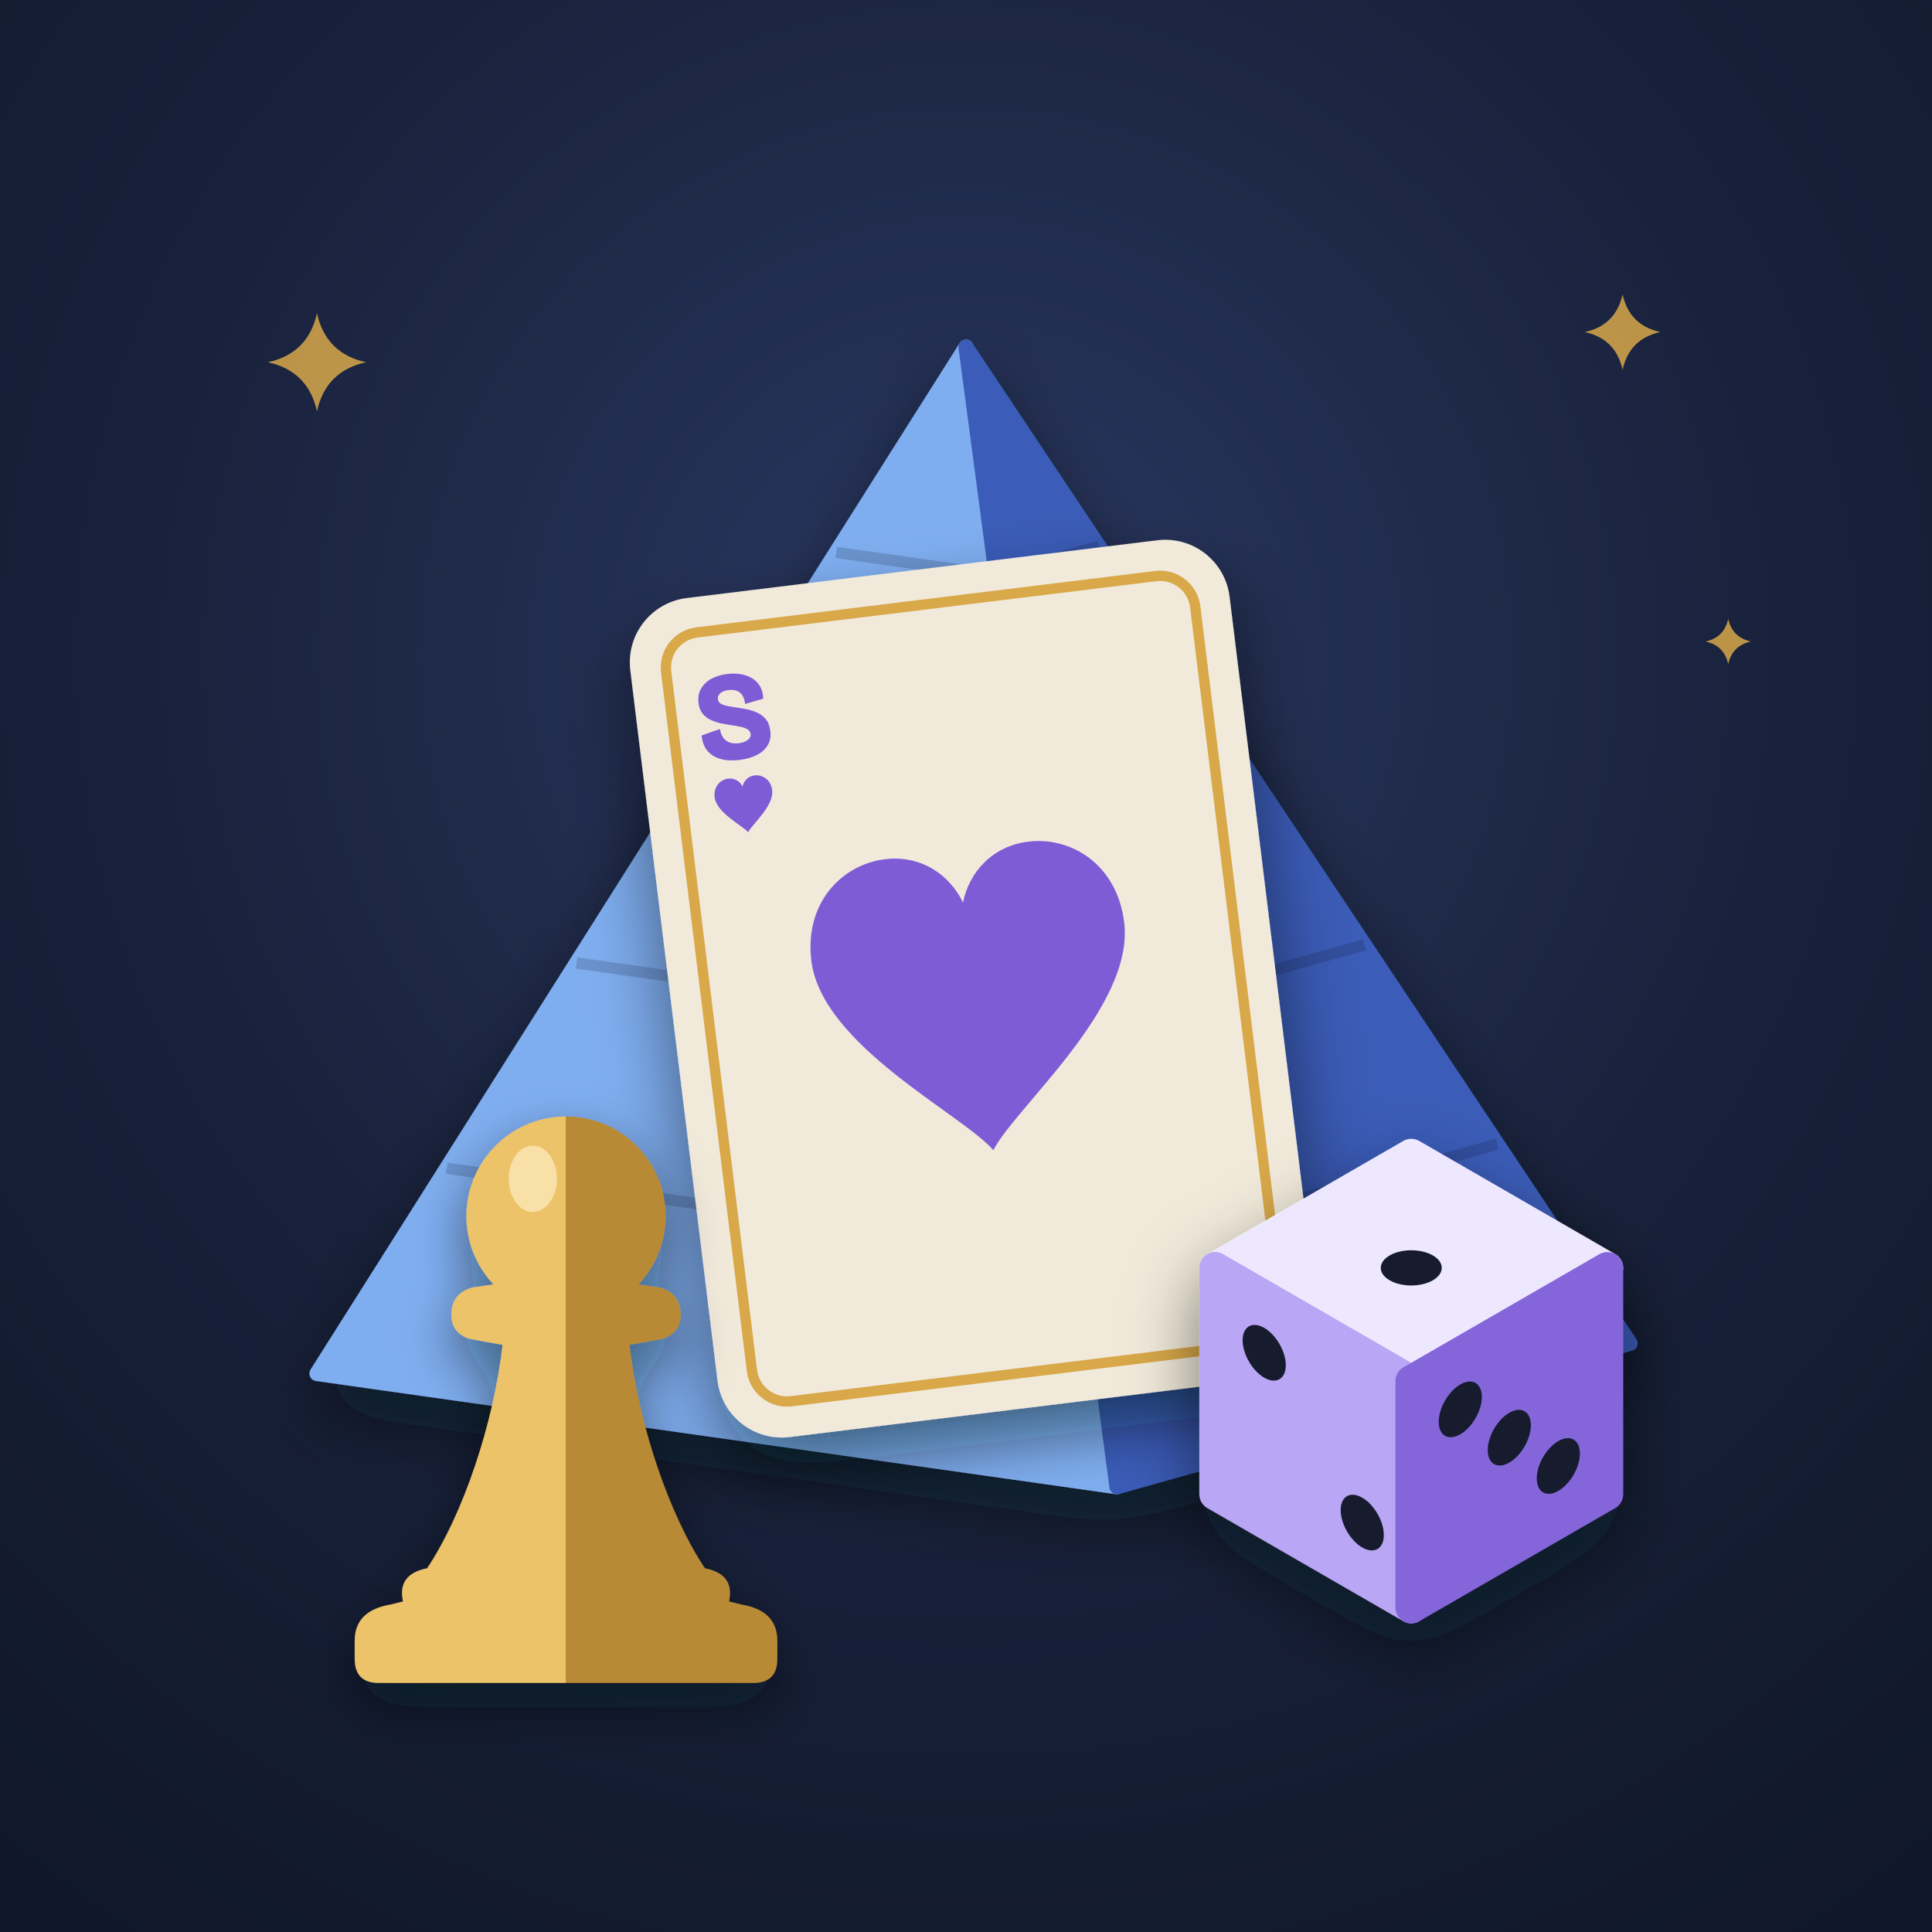
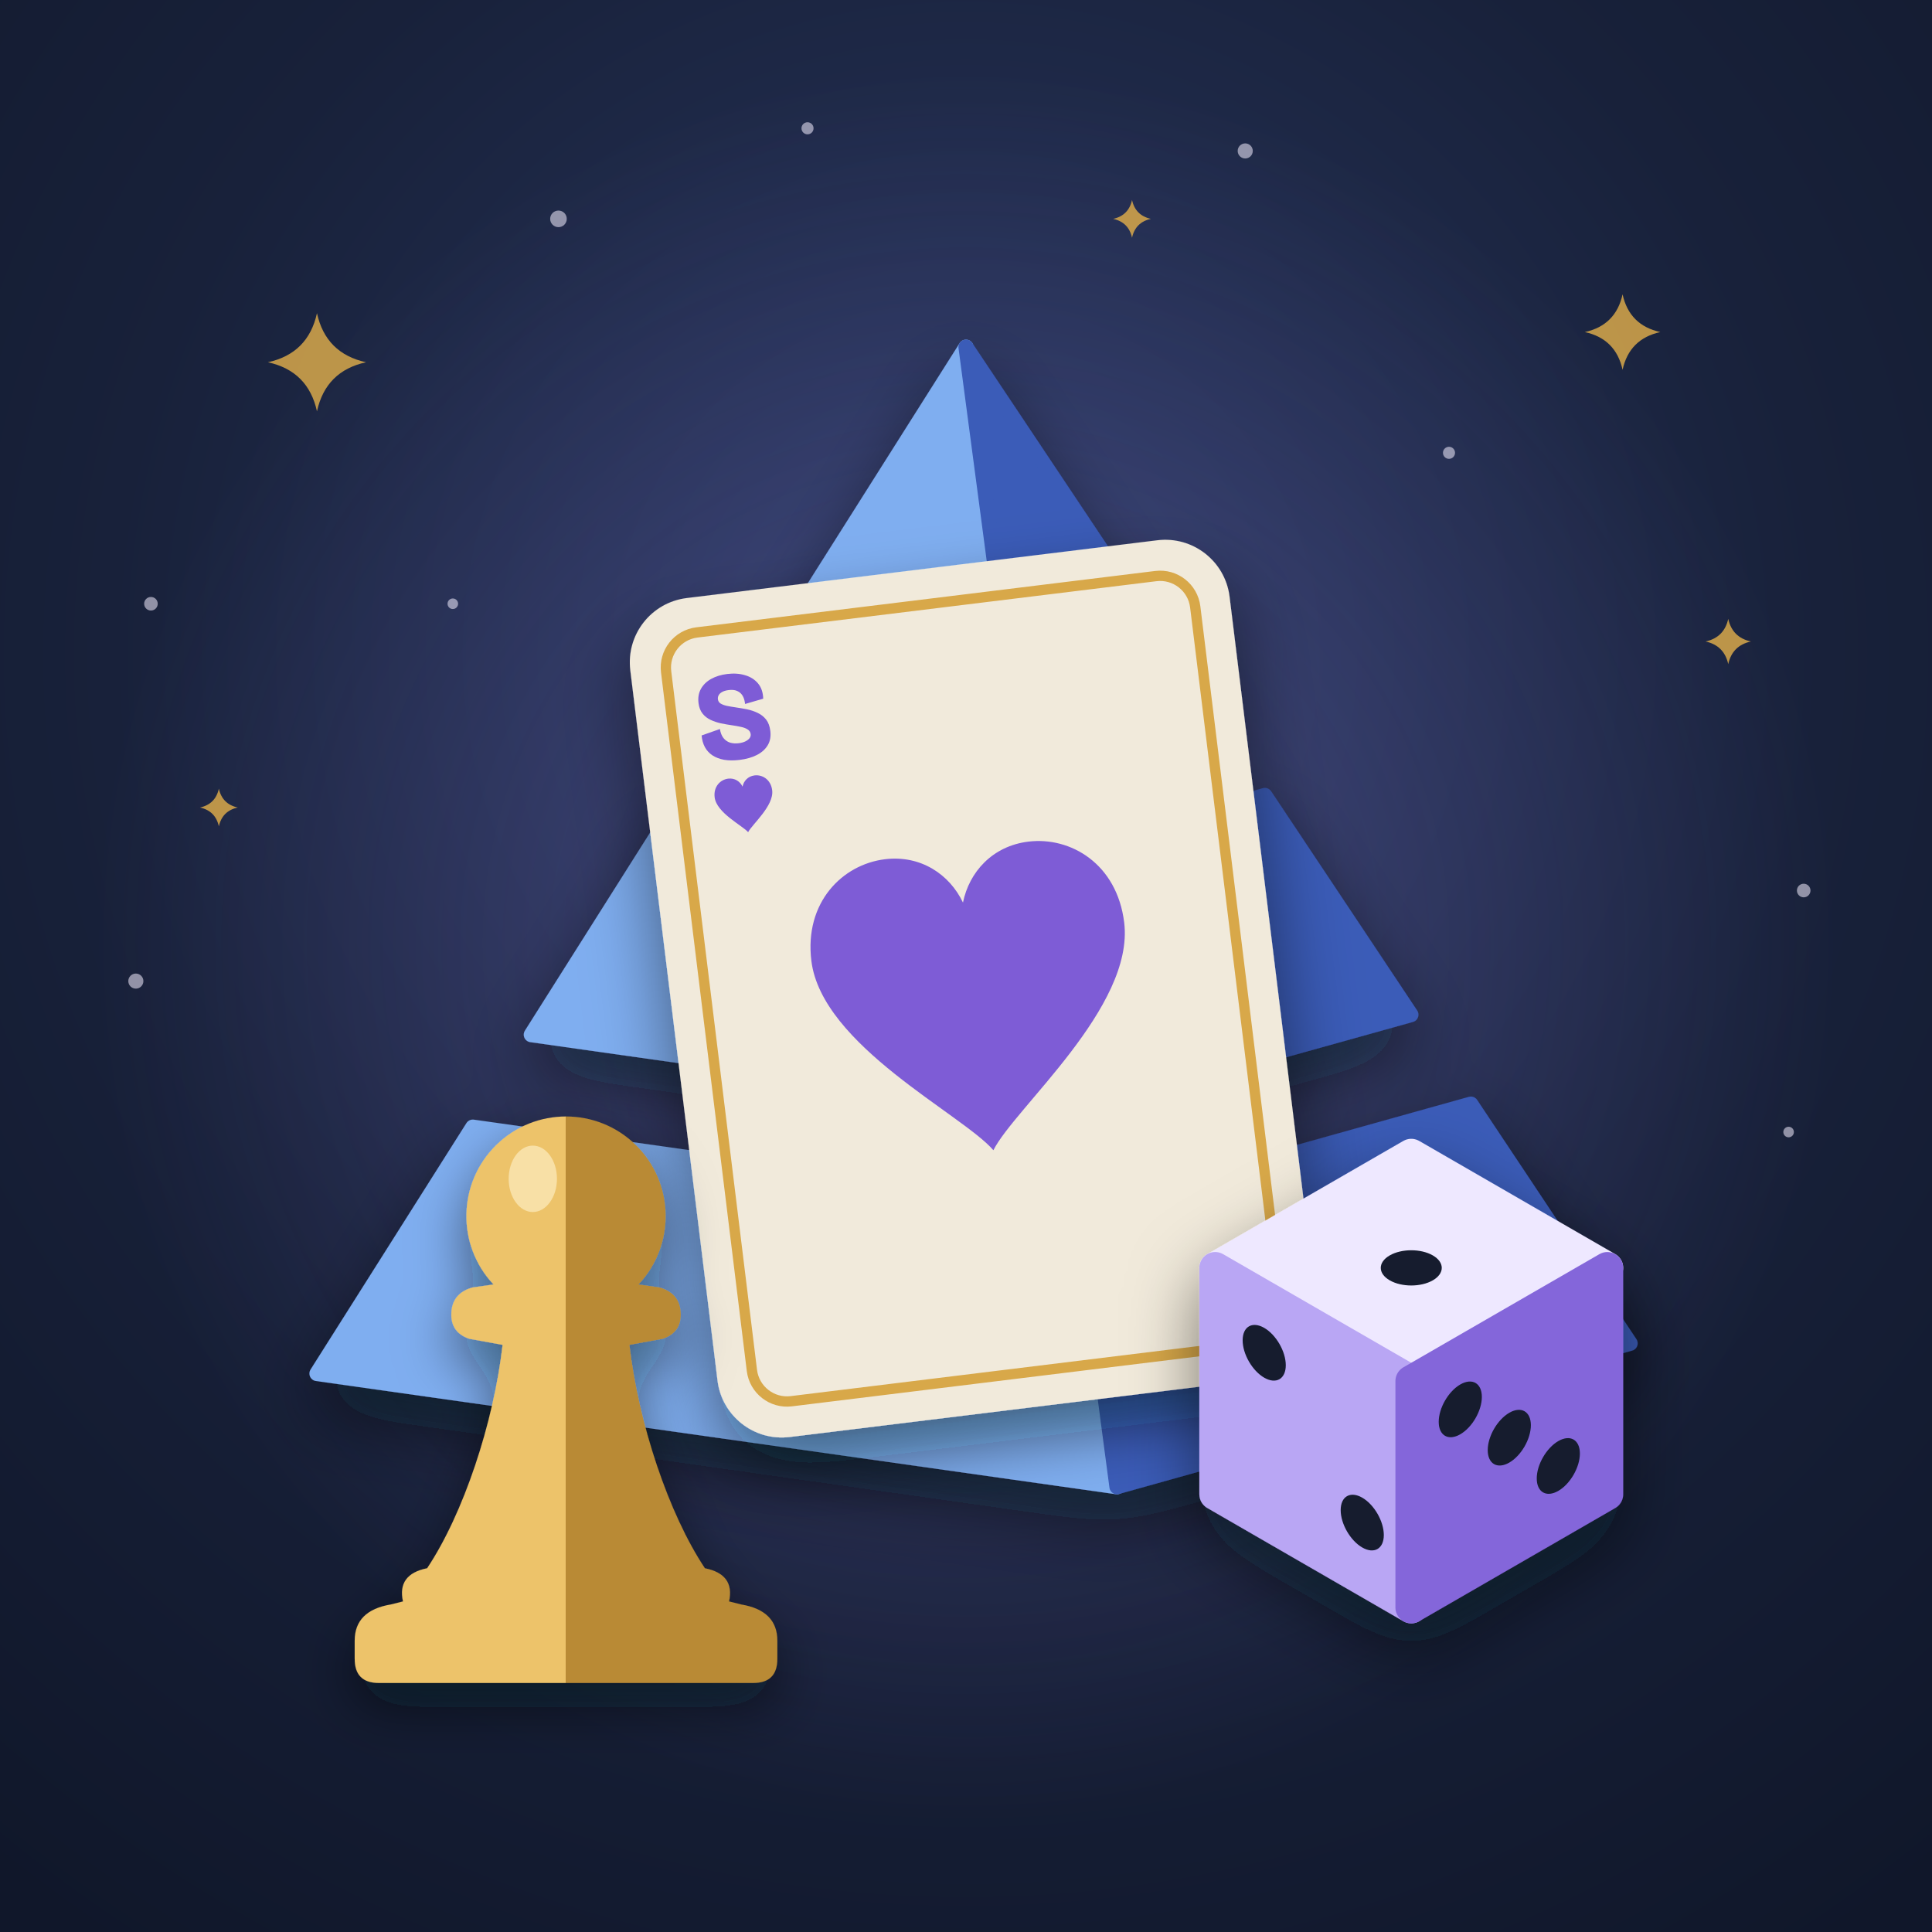
<svg xmlns="http://www.w3.org/2000/svg" viewBox="0 0 512 512">
  <defs>
    <radialGradient id="cielo" cx="50%" cy="34%" r="80%">
      <stop offset="0" stop-color="#2A3862" />
      <stop offset=".55" stop-color="#18213A" />
      <stop offset="1" stop-color="#10172A" />
    </radialGradient>
    <filter id="ombra" x="-30%" y="-30%" width="160%" height="160%">
      <feDropShadow dx="0" dy="8" stdDeviation="9" flood-color="#05080F" flood-opacity=".5" />
    </filter>
    <linearGradient id="oro" x1="0" x2="1">
      <stop offset=".5" stop-color="#EDC36A" />
      <stop offset=".5" stop-color="#B98A34" />
    </linearGradient>
    <path id="cuori" d="M0 46 C-8 34 -48 8 -48 -18 C-48 -36 -35 -46 -22 -46 C-11 -46 -3 -39 0 -30 C3 -39 11 -46 22 -46 C35 -46 48 -36 48 -18 C48 8 8 34 0 46 Z" />
    <path id="esse" d="M0.5 50Q-9.6 50 -17.3 47.7Q-24.9 45.3 -30 41Q-35.1 36.6 -37.5 30.5Q-39.9 24.3 -39.6 16.7L-17.8 11.9Q-17.5 18.6 -15 22.7Q-12.4 26.9 -8.1 28.9Q-3.7 30.8 1.7 30.8Q6 30.8 9.4 29.7Q12.7 28.6 14.7 26.7Q16.7 24.7 16.7 22.1Q16.7 18.6 14 16.4Q11.4 14.1 6.8 12.5Q2.3 10.9 -3.5 9.3Q-9.8 7.6 -16 5.5Q-22.1 3.3 -27.2 0.1Q-32.3 -3.1 -35.4 -8.1Q-38.6 -13.2 -38.6 -20.8Q-38.6 -30.1 -33.9 -36.6Q-29.1 -43.2 -20.8 -46.6Q-12.4 -50 -1.7 -50Q9.7 -50 18.5 -46.1Q27.4 -42.3 32.2 -34.9Q37 -27.5 36 -16.7L14.5 -13.2Q14.6 -17.6 13.6 -20.9Q12.6 -24.3 10.5 -26.6Q8.4 -28.9 5.2 -30.2Q2 -31.4 -2.4 -31.4Q-6.9 -31.4 -9.9 -30.2Q-12.8 -29.1 -14.4 -27Q-15.9 -25 -15.9 -22.4Q-15.9 -19.3 -13.6 -17.3Q-11.2 -15.3 -6.9 -13.7Q-2.5 -12.2 3.4 -10.6Q9.7 -8.9 16 -6.8Q22.3 -4.7 27.7 -1.2Q33.1 2.2 36.4 7.6Q39.6 12.9 39.6 21.2Q39.6 30.8 34.6 37.2Q29.6 43.6 20.8 46.8Q12 50 0.5 50Z" />
    <path id="stella" d="M0 -1Q.18 -.18 1 0Q.18 .18 0 1Q-.18 .18 -1 0Q-.18 -.18 0 -1Z" />
+     <radialGradient id="alone">
+       <stop offset="0" stop-color="#9C8CF2" stop-opacity=".28" />
+       <stop offset="1" stop-color="#9C8CF2" stop-opacity="0" />
+     </radialGradient>
  </defs>
  <rect width="512" height="512" fill="url(#cielo)" />
  <g id="disegno">
+     <circle cx="256" cy="250" r="230" fill="url(#alone)" />
+     <circle cx="148" cy="58" r="2.2" fill="#F4EEFF" opacity=".55" />
+     <circle cx="214" cy="34" r="1.6" fill="#F4EEFF" opacity=".55" />
+     <circle cx="330" cy="40" r="2" fill="#F4EEFF" opacity=".55" />
+     <circle cx="384" cy="120" r="1.6" fill="#F4EEFF" opacity=".55" />
+     <circle cx="40" cy="160" r="1.8" fill="#F4EEFF" opacity=".55" />
+     <circle cx="36" cy="260" r="2" fill="#F4EEFF" opacity=".55" />
+     <circle cx="478" cy="236" r="1.8" fill="#F4EEFF" opacity=".55" />
+     <circle cx="474" cy="300" r="1.4" fill="#F4EEFF" opacity=".55" />
+     <circle cx="120" cy="160" r="1.4" fill="#F4EEFF" opacity=".55" />
    <use href="#stella" fill="#D8A84A" opacity=".85" transform="translate(84 96) scale(13)" />
    <use href="#stella" fill="#D8A84A" opacity=".85" transform="translate(430 88) scale(10)" />
    <use href="#stella" fill="#D8A84A" opacity=".85" transform="translate(458 170) scale(6)" />
+     <use href="#stella" fill="#D8A84A" opacity=".85" transform="translate(58 214) scale(5)" />
+     <use href="#stella" fill="#D8A84A" opacity=".85" transform="translate(300 58) scale(5)" />
    <g filter="url(#ombra)">
-       <path d="M256,92 L84,364 L296,394 Z" fill="#7FAEF0" stroke="#7FAEF0" stroke-width="4" stroke-linejoin="round" />
-       <path d="M256,92 L296,394 L432,356 Z" fill="#3A5BB8" stroke="#3A5BB8" stroke-width="4" stroke-linejoin="round" />
-       <path d="M221.6,146.4 L264,152.4 L291.2,144.8" fill="none" stroke="#10172A" stroke-opacity=".18" stroke-width="3" />
-       <path d="M187.2,200.8 L272,212.8 L326.4,197.6" fill="none" stroke="#10172A" stroke-opacity=".18" stroke-width="3" />
-       <path d="M152.8,255.2 L280,273.2 L361.6,250.4" fill="none" stroke="#10172A" stroke-opacity=".18" stroke-width="3" />
-       <path d="M118.4,309.6 L288,333.6 L396.8,303.2" fill="none" stroke="#10172A" stroke-opacity=".18" stroke-width="3" />
+       <path d="M256,92 L270.4,200.7 L194.1,189.9 Z" fill="#7FAEF0" stroke="#7FAEF0" stroke-width="4" stroke-linejoin="round" />
+       <path d="M256,92 L319.4,187 L270.4,200.7 Z" fill="#3A5BB8" stroke="#3A5BB8" stroke-width="4" stroke-linejoin="round" />
+       <path d="M178.6,214.4 L274,227.9 L282.8,294.3 L140.8,274.2 Z" fill="#7FAEF0" stroke="#7FAEF0" stroke-width="4" stroke-linejoin="round" />
+       <path d="M274,227.9 L335.2,210.8 L373.9,268.9 L282.8,294.3 Z" fill="#3A5BB8" stroke="#3A5BB8" stroke-width="4" stroke-linejoin="round" />
+       <path d="M125.3,298.7 L286.4,321.5 L296,394 L84,364 Z" fill="#7FAEF0" stroke="#7FAEF0" stroke-width="4" stroke-linejoin="round" />
+       <path d="M286.4,321.5 L389.8,292.6 L432,356 L296,394 Z" fill="#3A5BB8" stroke="#3A5BB8" stroke-width="4" stroke-linejoin="round" />
    </g>
    <g transform="rotate(-7 258 262)" filter="url(#ombra)">
      <rect x="178" y="150" width="160" height="224" rx="17.17" fill="#F1EADB" />
      <rect x="187.37" y="159.37" width="141.27" height="205.27" rx="9.37" fill="none" stroke="#D8A84A" stroke-width="2.73" />
      <use href="#cuori" fill="#7E5BD6" transform="translate(258 265.12) scale(0.87)" />
      <use href="#esse" fill="#7E5BD6" transform="translate(203.76 182.78) scale(0.23)" />
      <use href="#cuori" fill="#7E5BD6" transform="translate(203.76 206.2) scale(0.16)" />
    </g>
    <g transform="translate(150 446) scale(0.8)" filter="url(#ombra)">
      <path d="M-62 0 Q-70 0 -70 -8 L-70 -14 Q-70 -24 -58 -26 L-54 -27 Q-56 -36 -46 -38 C-34 -56 -24 -86 -21 -112 L-32 -114 Q-38 -116 -38 -122 Q-38 -129 -31 -131 L-24 -132 A33 33 0 1 1 24 -132 L31 -131 Q38 -129 38 -122 Q38 -116 32 -114 L21 -112 C24 -86 34 -56 46 -38 Q56 -36 54 -27 L58 -26 Q70 -24 70 -14 L70 -8 Q70 0 62 0 Z" fill="url(#oro)" />
      <ellipse cx="-11" cy="-167" rx="8" ry="11" fill="#FFF3CF" opacity=".6" />
    </g>
    <g filter="url(#ombra)">
      <path d="M374,306 L425.96,336 L374,366 L322.04,336 Z" fill="#EEE8FF" stroke="#EEE8FF" stroke-width="8.4" stroke-linejoin="round" />
      <path d="M322.04,336 L374,366 L374,426 L322.04,396 Z" fill="#B9A6F4" stroke="#B9A6F4" stroke-width="8.4" stroke-linejoin="round" />
      <path d="M374,366 L425.96,336 L425.96,396 L374,426 Z" fill="#8466DA" stroke="#8466DA" stroke-width="8.4" stroke-linejoin="round" />
      <ellipse cx="0.5" cy="0.5" rx=".11" ry=".11" fill="#141C2F" transform="matrix(51.96 -30 51.96 30 322.04 336)" />
      <ellipse cx="0.25" cy="0.25" rx=".11" ry=".11" fill="#141C2F" transform="matrix(51.96 30 0 60 322.04 336)" />
      <ellipse cx="0.75" cy="0.75" rx=".11" ry=".11" fill="#141C2F" transform="matrix(51.96 30 0 60 322.04 336)" />
      <ellipse cx="0.25" cy="0.25" rx=".11" ry=".11" fill="#141C2F" transform="matrix(51.96 -30 0 60 374 366)" />
      <ellipse cx="0.5" cy="0.5" rx=".11" ry=".11" fill="#141C2F" transform="matrix(51.96 -30 0 60 374 366)" />
      <ellipse cx="0.75" cy="0.75" rx=".11" ry=".11" fill="#141C2F" transform="matrix(51.96 -30 0 60 374 366)" />
    </g>
  </g>
</svg>
